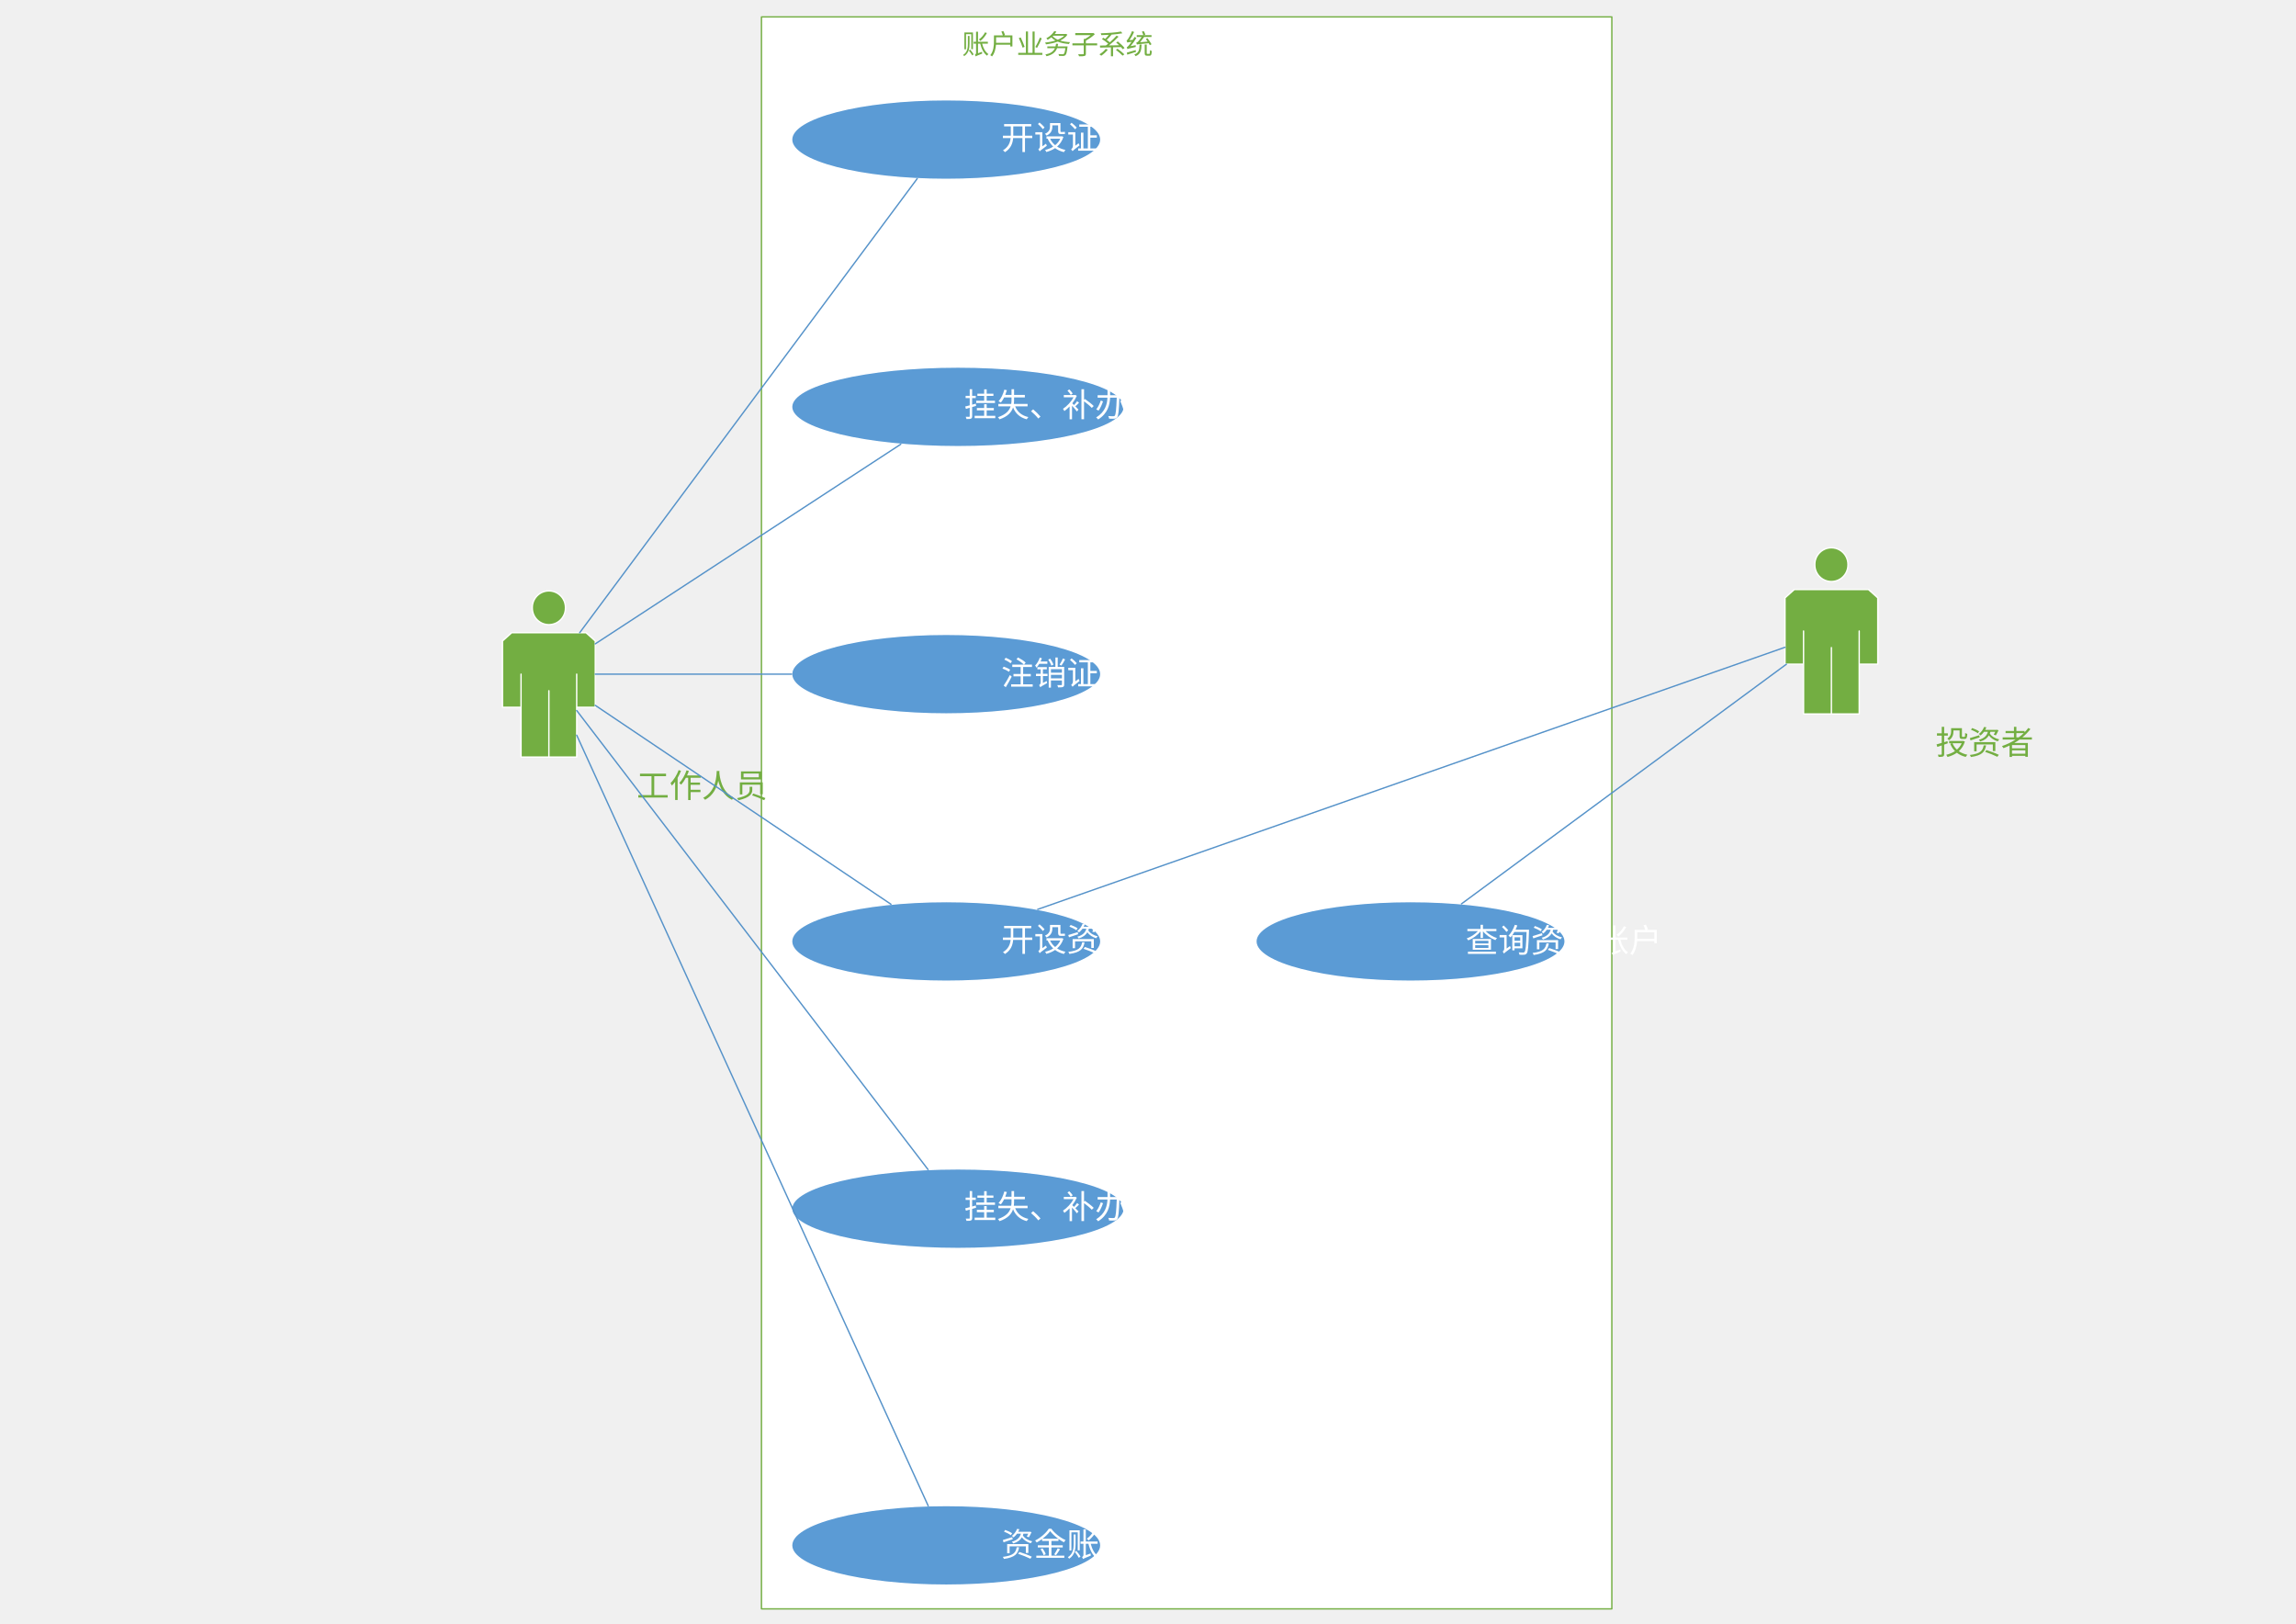
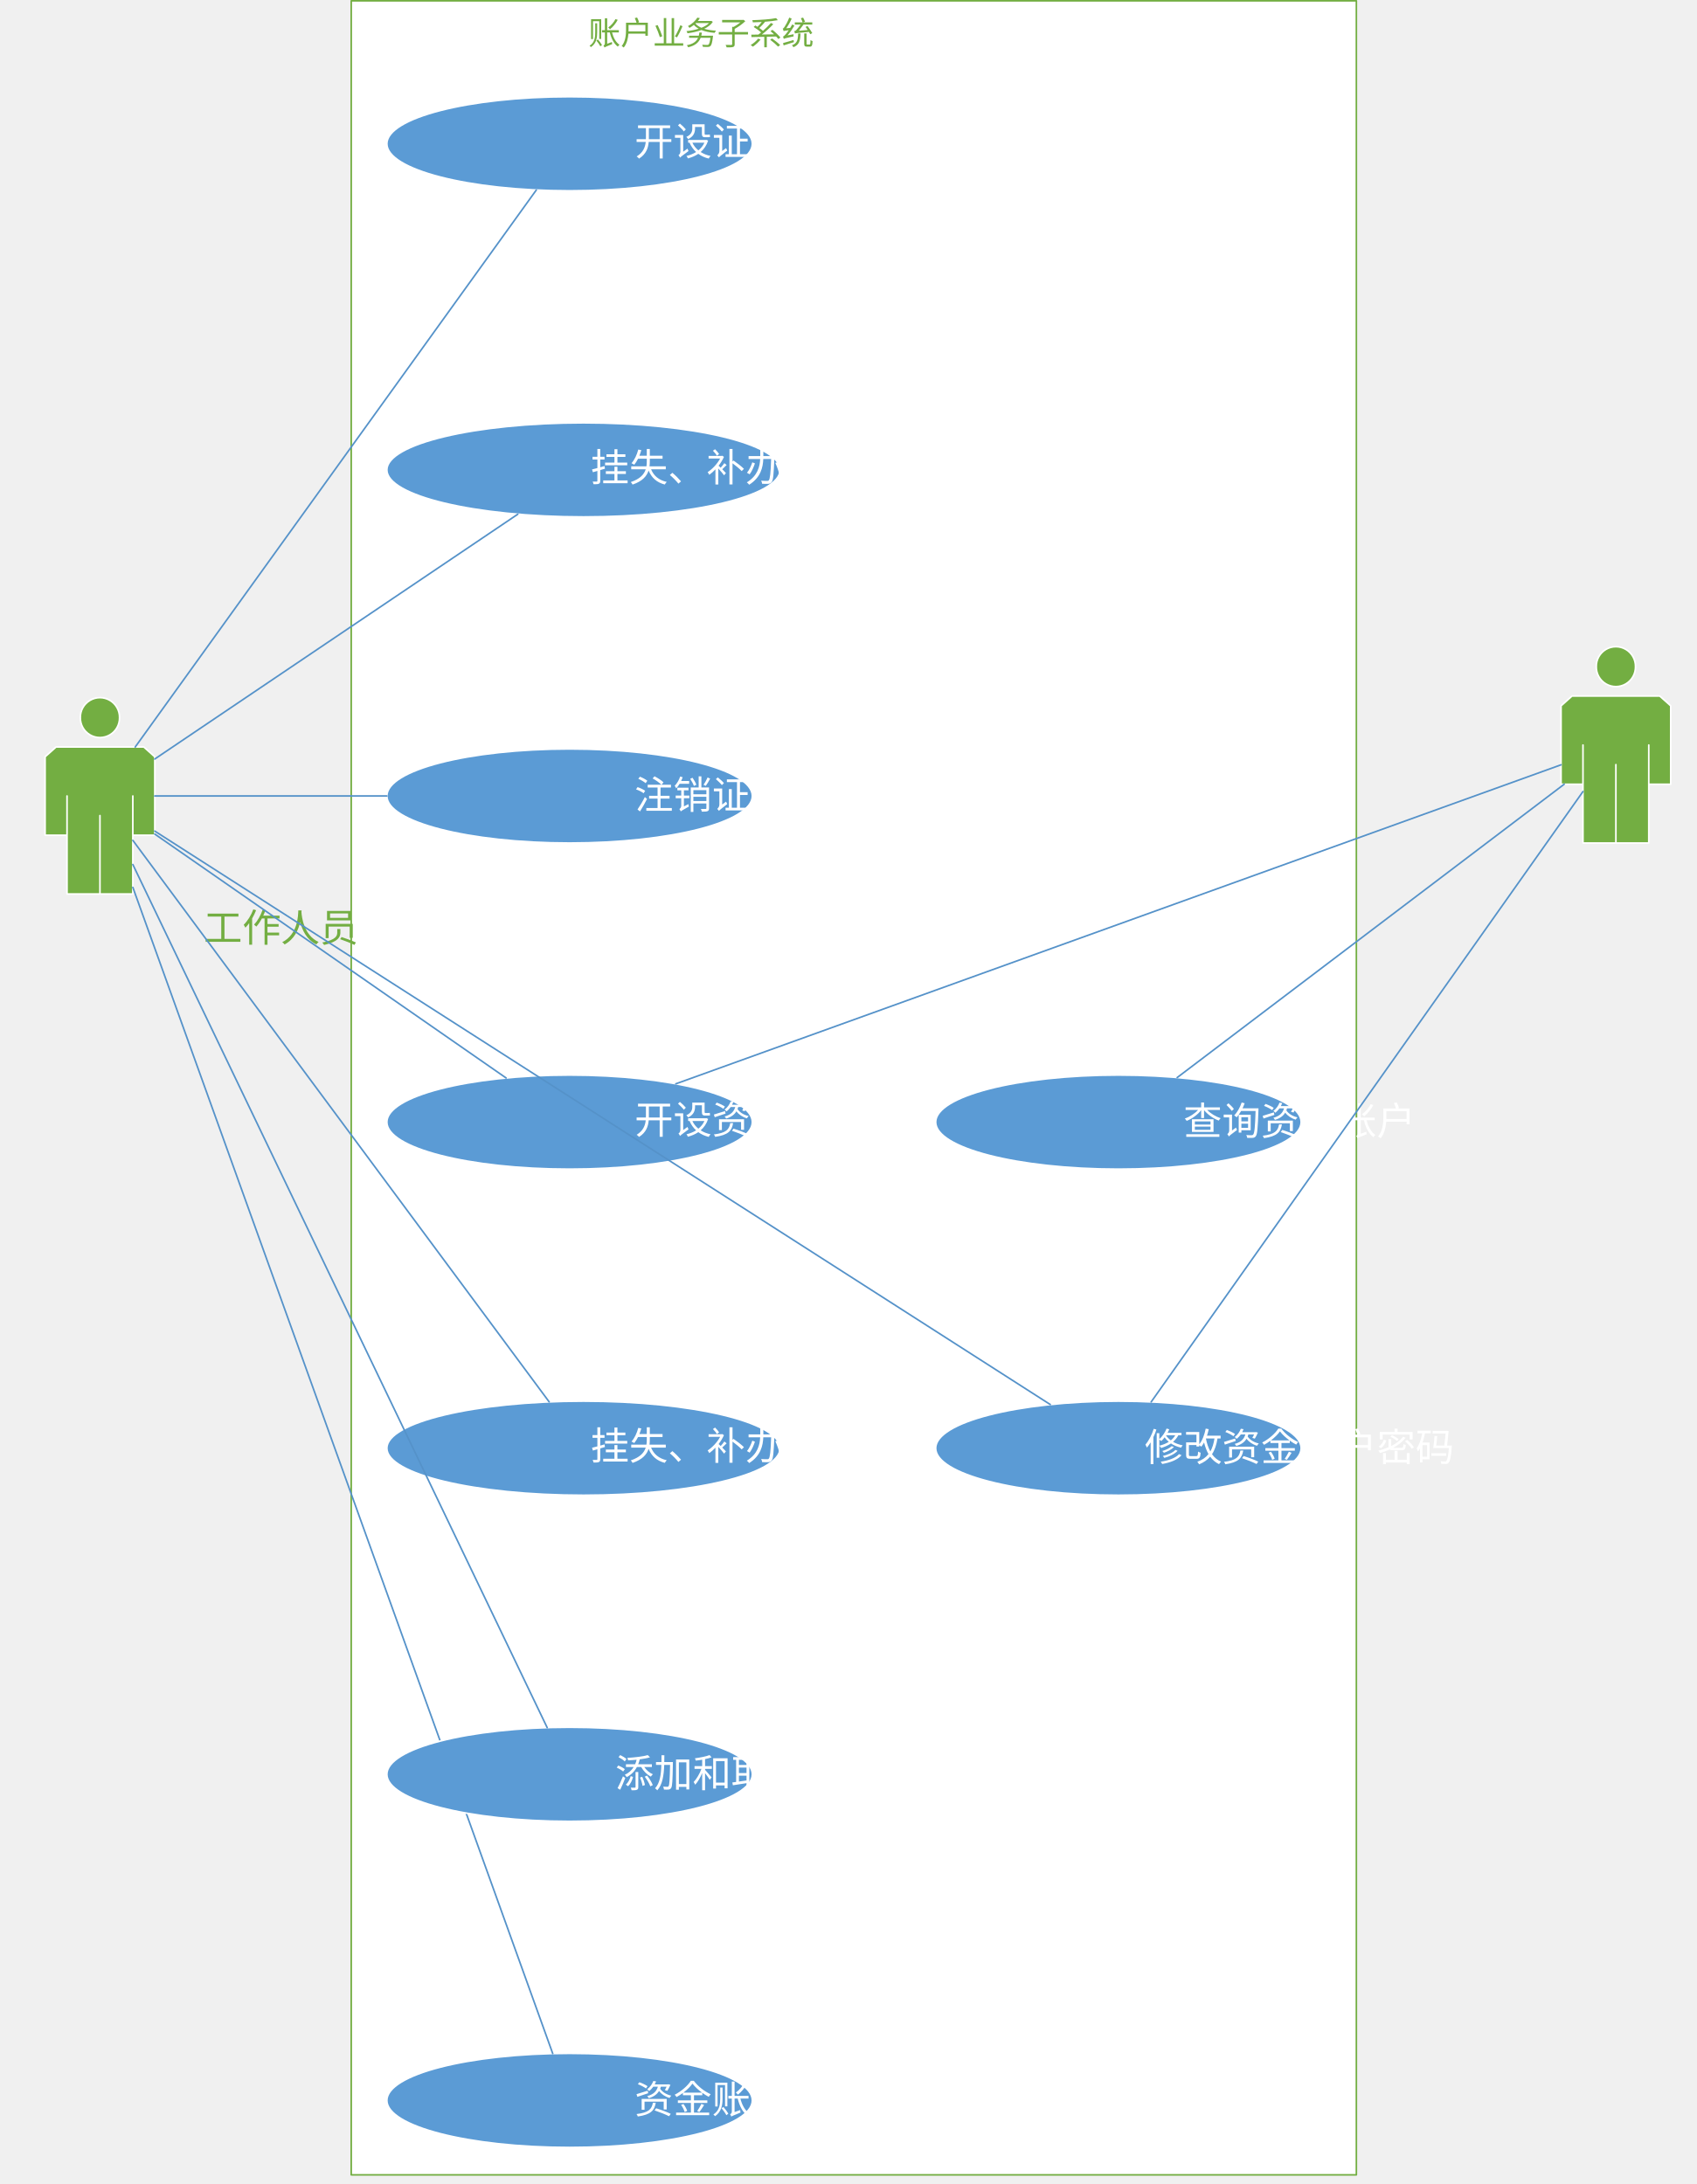
- <svg xmlns="http://www.w3.org/2000/svg" xmlns:ns1="http://schemas.microsoft.com/visio/2003/SVGExtensions/" width="11.693in" height="8.268in" viewBox="0 0 841.89 595.276" xml:space="preserve" color-interpolation-filters="sRGB" class="st8">
-   <ns1:documentProperties ns1:langID="2052" ns1:metric="true" ns1:viewMarkup="false">
-     <ns1:userDefs>
-       <ns1:ud ns1:nameU="msvNoAutoConnect" ns1:prompt="" ns1:val="VT0(0):26" />
-     </ns1:userDefs>
-   </ns1:documentProperties>
+ <svg xmlns="http://www.w3.org/2000/svg" xmlns:ns1="http://schemas.microsoft.com/visio/2003/SVGExtensions/" width="7.309in" height="9.412in" viewBox="0 0 526.272 677.69" xml:space="preserve" color-interpolation-filters="sRGB" class="st8">
+   <ns1:documentProperties ns1:langID="2052" ns1:metric="true" ns1:viewMarkup="false" />
  <style type="text/css">
	
		.st1 {fill:#ffffff;stroke:#73ae42;stroke-linecap:round;stroke-linejoin:round;stroke-width:0.5}
		.st2 {fill:#73ae42;font-family:宋体;font-size:0.833em;font-stretch:semi-expanded}
		.st3 {fill:#73ae42;stroke:#ffffff;stroke-linecap:round;stroke-linejoin:round;stroke-width:0.5}
		.st4 {fill:#73ae42;font-family:宋体;font-size:1em}
		.st5 {fill:#5b9bd5;stroke:#ffffff;stroke-linecap:round;stroke-linejoin:round;stroke-width:0.5}
		.st6 {fill:#ffffff;font-family:宋体;font-size:1em}
		.st7 {stroke:#5592c9;stroke-linecap:round;stroke-linejoin:round;stroke-width:0.5}
		.st8 {fill:none;fill-rule:evenodd;font-size:12px;overflow:visible;stroke-linecap:square;stroke-miterlimit:3}
	
	</style>
  <defs id="Patterns_And_Gradients">
    <linearGradient id="grad0-11" x1="0" y1="0" x2="1" y2="0" gradientTransform="rotate(90 0.5 0.5)">
      <stop offset="0.01" stop-color="#ffffff" stop-opacity="1" />
      <stop offset="0.5" stop-color="#fefefe" stop-opacity="1" />
      <stop offset="1" stop-color="#ffffff" stop-opacity="1" />
    </linearGradient>
    <linearGradient id="grad0-15" x1="0" y1="0" x2="1" y2="0" gradientTransform="rotate(270 0.5 0.5)">
      <stop offset="0" stop-color="#fefefe" stop-opacity="1" />
      <stop offset="1" stop-color="#ffffff" stop-opacity="1" />
    </linearGradient>
  </defs>
  <g ns1:mID="0" ns1:index="1" ns1:groupContext="foregroundPage">
-     <ns1:userDefs>
-       <ns1:ud ns1:nameU="msvThemeOrder" ns1:val="VT0(0):26" />
-     </ns1:userDefs>
    <ns1:pageProperties ns1:drawingScale="0.0393701" ns1:pageScale="0.0393701" ns1:drawingUnits="24" ns1:shadowOffsetX="8.50394" ns1:shadowOffsetY="-8.50394" />
    <ns1:layer ns1:name="容器" ns1:index="0" />
    <ns1:layer ns1:name="连接线" ns1:index="1" />
-     <g id="group2-1" transform="translate(279.213,-5.45399)" ns1:mID="2" ns1:groupContext="group" ns1:layerMember="0">
+     <g id="group2-1" transform="translate(108.955,-2.83465)" ns1:mID="2" ns1:groupContext="group" ns1:layerMember="0">
      <ns1:userDefs>
        <ns1:ud ns1:nameU="msvShapeCategories" ns1:prompt="" ns1:val="VT0(0):26" />
        <ns1:ud ns1:nameU="msvStructureType" ns1:prompt="" ns1:val="VT4(Container)" />
        <ns1:ud ns1:nameU="msvSDContainerMargin" ns1:prompt="" ns1:val="VT0(0.11811023622047):24" />
        <ns1:ud ns1:nameU="msvSDContainerResize" ns1:prompt="" ns1:val="VT0(1):26" />
        <ns1:ud ns1:nameU="msvSDContainerLocked" ns1:prompt="" ns1:val="VT0(0):5" />
        <ns1:ud ns1:nameU="msvSDContainerNoHighlight" ns1:prompt="" ns1:val="VT0(0):5" />
        <ns1:ud ns1:nameU="msvSDContainerNoRibbon" ns1:prompt="" ns1:val="VT0(0):5" />
        <ns1:ud ns1:nameU="msvSDContainerStyle" ns1:prompt="" ns1:val="VT0(1):26" />
        <ns1:ud ns1:nameU="msvSDContainerStyleCount" ns1:prompt="" ns1:val="VT0(1):26" />
        <ns1:ud ns1:nameU="msvSDContainerRequiredCategories" ns1:prompt="" ns1:val="VT0(0):26" />
        <ns1:ud ns1:nameU="msvSDContainerExcludedCategories" ns1:prompt="" ns1:val="VT4(DoNotContain)" />
        <ns1:ud ns1:nameU="msvSDHeadingStyle" ns1:prompt="" ns1:val="VT0(1):26" />
        <ns1:ud ns1:nameU="msvSDHeadingStyleCount" ns1:prompt="" ns1:val="VT0(4):26" />
        <ns1:ud ns1:nameU="HeadingSide" ns1:prompt="" ns1:val="VT0(0):26" />
        <ns1:ud ns1:nameU="HeadingSpan" ns1:prompt="" ns1:val="VT0(0):26" />
        <ns1:ud ns1:nameU="HeadingAlign" ns1:prompt="" ns1:val="VT0(0):26" />
        <ns1:ud ns1:nameU="RTL" ns1:prompt="" ns1:val="VT0(0):5" />
        <ns1:ud ns1:nameU="FnForceContrast" ns1:prompt="" ns1:val="VT5(#ffffff)" />
        <ns1:ud ns1:nameU="BaseColor" ns1:prompt="" ns1:val="VT0(1):26" />
        <ns1:ud ns1:nameU="HColor1" ns1:prompt="" ns1:val="VT5(#ffffff)" />
        <ns1:ud ns1:nameU="HColor2" ns1:prompt="" ns1:val="VT5(#fefefe)" />
        <ns1:ud ns1:nameU="HColor3" ns1:prompt="" ns1:val="VT5(#e9e9e9)" />
        <ns1:ud ns1:nameU="HColor4" ns1:prompt="" ns1:val="VT5(#efefef)" />
        <ns1:ud ns1:nameU="BColor1" ns1:prompt="" ns1:val="VT5(#ffffff)" />
        <ns1:ud ns1:nameU="BColor2" ns1:prompt="" ns1:val="VT5(#ffffff)" />
        <ns1:ud ns1:nameU="LineColor" ns1:prompt="" ns1:val="VT5(#d5d5d5)" />
        <ns1:ud ns1:nameU="visVersion" ns1:prompt="" ns1:val="VT0(15):26" />
        <ns1:ud ns1:nameU="BaseColor" ns1:prompt="" ns1:val="VT5(#ffffff)" />
-         <ns1:ud ns1:nameU="LineColor" ns1:prompt="" ns1:val="VT5(#d5d5d5)" />
      </ns1:userDefs>
      <g id="group3-2" ns1:mID="3" ns1:groupContext="group" ns1:layerMember="0">
        <ns1:userDefs>
          <ns1:ud ns1:nameU="msvStructureType" ns1:prompt="" ns1:val="VT0(0):26" />
          <ns1:ud ns1:nameU="CStyle" ns1:prompt="" ns1:val="VT0(1):26" />
          <ns1:ud ns1:nameU="HSide" ns1:prompt="" ns1:val="VT0(0):26" />
          <ns1:ud ns1:nameU="HSpan" ns1:prompt="" ns1:val="VT0(0):26" />
          <ns1:ud ns1:nameU="HAlign" ns1:prompt="" ns1:val="VT0(0):26" />
          <ns1:ud ns1:nameU="HorzAlign" ns1:prompt="" ns1:val="VT0(0):26" />
          <ns1:ud ns1:nameU="SquareCorners" ns1:prompt="" ns1:val="VT0(0):26" />
          <ns1:ud ns1:nameU="Corner6" ns1:prompt="" ns1:val="VT0(0.19685039370079):24" />
          <ns1:ud ns1:nameU="FillForegndIn" ns1:prompt="" ns1:val="VT0(1):26" />
          <ns1:ud ns1:nameU="FillBkgndIn" ns1:prompt="" ns1:val="VT0(0):26" />
          <ns1:ud ns1:nameU="FillPatternIn" ns1:prompt="" ns1:val="VT0(1):26" />
          <ns1:ud ns1:nameU="BaseColor" ns1:prompt="" ns1:val="VT0(1):26" />
          <ns1:ud ns1:nameU="FillForegndIn" ns1:prompt="" ns1:val="VT5(#ffffff)" />
          <ns1:ud ns1:nameU="FillBkgndIn" ns1:prompt="" ns1:val="VT5(#d3d3d3)" />
          <ns1:ud ns1:nameU="BaseColor" ns1:prompt="" ns1:val="VT5(#ffffff)" />
        </ns1:userDefs>
        <g id="shape4-3" ns1:mID="4" ns1:groupContext="shape" ns1:layerMember="0" transform="translate(2.83465,2.83465)">
          <ns1:userDefs>
            <ns1:ud ns1:nameU="msvStructureType" ns1:prompt="" ns1:val="VT0(0):26" />
            <ns1:ud ns1:nameU="msvThemeColors" ns1:prompt="" ns1:val="VT0(0):26" />
            <ns1:ud ns1:nameU="msvThemeEffects" ns1:prompt="" ns1:val="VT0(0):26" />
            <ns1:ud ns1:nameU="CStyle" ns1:prompt="" ns1:val="VT0(1):26" />
            <ns1:ud ns1:nameU="HSide" ns1:prompt="" ns1:val="VT0(0):26" />
            <ns1:ud ns1:nameU="HSpan" ns1:prompt="" ns1:val="VT0(0):26" />
            <ns1:ud ns1:nameU="HAlign" ns1:prompt="" ns1:val="VT0(0):26" />
            <ns1:ud ns1:nameU="HorzAlign" ns1:prompt="" ns1:val="VT0(0):26" />
            <ns1:ud ns1:nameU="SquareCorners" ns1:prompt="" ns1:val="VT0(0):26" />
            <ns1:ud ns1:nameU="OffsetX10" ns1:prompt="" ns1:val="VT0(0.039370078740157):24" />
            <ns1:ud ns1:nameU="OffsetY10" ns1:prompt="" ns1:val="VT0(-0.039370078740157):24" />
          </ns1:userDefs>
        </g>
        <g id="shape3-5" ns1:mID="3" ns1:groupContext="groupContent" ns1:layerMember="0">
-           <path d="M0 595.28 L155.91 595.28 L311.81 595.28 L311.81 11.64 L155.91 11.64 L0 11.64 L0 595.28 Z" class="st1" />
+           <path d="M0 677.69 L155.91 677.69 L311.81 677.69 L311.81 3.08 L155.91 3.08 L0 3.08 L0 677.69 Z" class="st1" />
        </g>
      </g>
-       <g id="group5-7" transform="translate(0,-562.373)" ns1:mID="5" ns1:groupContext="group" ns1:layerMember="0">
+       <g id="group5-7" transform="translate(0,-653.345)" ns1:mID="5" ns1:groupContext="group" ns1:layerMember="0">
        <ns1:userDefs>
          <ns1:ud ns1:nameU="msvStructureType" ns1:prompt="" ns1:val="VT4(Heading)" />
          <ns1:ud ns1:nameU="CStyle" ns1:prompt="" ns1:val="VT0(1):26" />
          <ns1:ud ns1:nameU="HSide" ns1:prompt="" ns1:val="VT0(0):26" />
          <ns1:ud ns1:nameU="HSpan" ns1:prompt="" ns1:val="VT0(0):26" />
          <ns1:ud ns1:nameU="HAlign" ns1:prompt="" ns1:val="VT0(0):26" />
          <ns1:ud ns1:nameU="Hidden" ns1:prompt="" ns1:val="VT0(0):5" />
          <ns1:ud ns1:nameU="HorzAlign" ns1:prompt="" ns1:val="VT0(0):26" />
          <ns1:ud ns1:nameU="Rounding" ns1:prompt="" ns1:val="VT0(0):1" />
          <ns1:ud ns1:nameU="SquareCorners" ns1:prompt="" ns1:val="VT0(3):26" />
          <ns1:ud ns1:nameU="Inset" ns1:prompt="" ns1:val="VT0(0):24" />
          <ns1:ud ns1:nameU="InsideRadius" ns1:prompt="" ns1:val="VT0(0):24" />
          <ns1:ud ns1:nameU="InsetXInt" ns1:prompt="" ns1:val="VT0(0):24" />
          <ns1:ud ns1:nameU="HTxtMargin" ns1:prompt="" ns1:val="VT0(0.059055118110236):24" />
          <ns1:ud ns1:nameU="HTxtWidth" ns1:prompt="" ns1:val="VT0(1.9685039370079):24" />
          <ns1:ud ns1:nameU="HLeft" ns1:prompt="" ns1:val="VT0(0):26" />
          <ns1:ud ns1:nameU="HRight" ns1:prompt="" ns1:val="VT0(1.9685039370079):24" />
          <ns1:ud ns1:nameU="SquareCorners7" ns1:prompt="" ns1:val="VT0(3):26" />
          <ns1:ud ns1:nameU="Offset" ns1:prompt="" ns1:val="VT0(0):26" />
          <ns1:ud ns1:nameU="Rounding8" ns1:prompt="" ns1:val="VT0(0.11811023622047):24" />
          <ns1:ud ns1:nameU="InsetX9" ns1:prompt="" ns1:val="VT0(0):26" />
          <ns1:ud ns1:nameU="InsetY9" ns1:prompt="" ns1:val="VT0(0):26" />
          <ns1:ud ns1:nameU="OffsetY11" ns1:prompt="" ns1:val="VT0(0):26" />
          <ns1:ud ns1:nameU="OffsetY12" ns1:prompt="" ns1:val="VT0(0):26" />
          <ns1:ud ns1:nameU="Width12" ns1:prompt="" ns1:val="VT0(0):26" />
          <ns1:ud ns1:nameU="msvSDContainerHeadingEdge" ns1:prompt="" ns1:val="VT4(Bottom)" />
          <ns1:ud ns1:nameU="HLineVisible" ns1:prompt="" ns1:val="VT0(0):5" />
          <ns1:ud ns1:nameU="HFillVisible" ns1:prompt="" ns1:val="VT0(0):5" />
          <ns1:ud ns1:nameU="FillForegndIn" ns1:prompt="" ns1:val="VT5(#ffffff)" />
          <ns1:ud ns1:nameU="FillBkgndIn" ns1:prompt="" ns1:val="VT0(1):26" />
          <ns1:ud ns1:nameU="BaseColor" ns1:prompt="" ns1:val="VT0(1):26" />
          <ns1:ud ns1:nameU="FillPatternIn" ns1:prompt="" ns1:val="VT0(30):26" />
          <ns1:ud ns1:nameU="BackFillColor" ns1:prompt="" ns1:val="VT5(#96afcf)" />
          <ns1:ud ns1:nameU="BackLineColor" ns1:prompt="" ns1:val="VT5(#1f477d)" />
          <ns1:ud ns1:nameU="BackCharColor" ns1:prompt="" ns1:val="VT5(#000000)" />
          <ns1:ud ns1:nameU="DarkerColor" ns1:prompt="" ns1:val="VT5(#000000)" />
          <ns1:ud ns1:nameU="HTxtWidth" ns1:prompt="" ns1:val="VT0(4.3307086614173):1" />
          <ns1:ud ns1:nameU="HRight" ns1:prompt="" ns1:val="VT0(4.3307086614173):1" />
          <ns1:ud ns1:nameU="FillForegndIn" ns1:prompt="" ns1:val="VT5(#d3d3d3)" />
          <ns1:ud ns1:nameU="FillBkgndIn" ns1:prompt="" ns1:val="VT5(#ffffff)" />
          <ns1:ud ns1:nameU="BaseColor" ns1:prompt="" ns1:val="VT5(#ffffff)" />
          <ns1:ud ns1:nameU="BackFillColor" ns1:prompt="" ns1:val="VT5(#73ae42)" />
          <ns1:ud ns1:nameU="BackLineColor" ns1:prompt="" ns1:val="VT5(#ffffff)" />
          <ns1:ud ns1:nameU="BackCharColor" ns1:prompt="" ns1:val="VT5(#73ae42)" />
          <ns1:ud ns1:nameU="DarkerColor" ns1:prompt="" ns1:val="VT5(#73ae42)" />
        </ns1:userDefs>
        <g id="shape6-8" ns1:mID="6" ns1:groupContext="shape" ns1:layerMember="0">
          <ns1:userDefs>
            <ns1:ud ns1:nameU="msvStructureType" ns1:prompt="" ns1:val="VT0(0):26" />
            <ns1:ud ns1:nameU="msvThemeColors" ns1:prompt="" ns1:val="VT0(0):26" />
            <ns1:ud ns1:nameU="msvThemeEffects" ns1:prompt="" ns1:val="VT0(0):26" />
            <ns1:ud ns1:nameU="CStyle" ns1:prompt="" ns1:val="VT0(1):26" />
            <ns1:ud ns1:nameU="Rounding" ns1:prompt="" ns1:val="VT0(0):1" />
            <ns1:ud ns1:nameU="SquareCorners" ns1:prompt="" ns1:val="VT0(3):26" />
            <ns1:ud ns1:nameU="HLeft" ns1:prompt="" ns1:val="VT0(0):26" />
            <ns1:ud ns1:nameU="HRight" ns1:prompt="" ns1:val="VT0(1.9685039370079):24" />
            <ns1:ud ns1:nameU="Hidden" ns1:prompt="" ns1:val="VT0(0):5" />
            <ns1:ud ns1:nameU="BowHeight7" ns1:prompt="" ns1:val="VT0(0.11811023622047):24" />
            <ns1:ud ns1:nameU="Offset7" ns1:prompt="" ns1:val="VT0(0.0052083333333333):3" />
            <ns1:ud ns1:nameU="AnchorPt7" ns1:prompt="" ns1:val="VT0(0.55581528871391):24" />
            <ns1:ud ns1:nameU="HSide" ns1:prompt="" ns1:val="VT0(0):26" />
            <ns1:ud ns1:nameU="HAlign" ns1:prompt="" ns1:val="VT0(0):26" />
            <ns1:ud ns1:nameU="HRight" ns1:prompt="" ns1:val="VT0(4.3307086614173):1" />
            <ns1:ud ns1:nameU="Offset7" ns1:prompt="" ns1:val="VT0(0.0034722222222222):29" />
            <ns1:ud ns1:nameU="AnchorPt7" ns1:prompt="" ns1:val="VT0(0.55755139982502):24" />
          </ns1:userDefs>
        </g>
        <g id="shape5-12" ns1:mID="5" ns1:groupContext="groupContent" ns1:layerMember="0">
          <ns1:textBlock ns1:margins="rect(4,6,4,6)" ns1:tabSpace="42.5197" />
-           <ns1:textRect cx="155.906" cy="584.646" width="311.82" height="21.26" />
-           <text x="6" y="587.65" class="st2" ns1:langID="2052">
+           <ns1:textRect cx="155.906" cy="667.06" width="311.82" height="21.26" />
+           <text x="6" y="670.06" class="st2" ns1:langID="2052">
            <ns1:paragraph />
            <ns1:tabList />账户业务子系统</text>
        </g>
      </g>
    </g>
-     <g id="shape7-17" ns1:mID="7" ns1:groupContext="shape" transform="translate(654.52,-333.536)">
-       <ns1:userDefs>
-         <ns1:ud ns1:nameU="visVersion" ns1:prompt="" ns1:val="VT0(15):26" />
-       </ns1:userDefs>
-       <ns1:textBlock ns1:margins="rect(4,4,4,4)" ns1:tabSpace="42.5197" />
-       <ns1:textRect cx="17.008" cy="606.477" width="50.01" height="22.404" />
-       <path d="M6.8 595.28 L6.8 564.87 L6.8 577.03 L0 577.03 L0 552.71 L3.4 549.66 L30.61 549.66 L34.02 552.71 L34.02 577.03        L27.21 577.03 L27.21 564.87 L27.21 595.28 L17.01 595.28 L17.01 570.95 L17.01 595.28 L6.8 595.28 ZM23.09        540.54 A6.081 6.081 -180 1 0 10.93 540.54 A6.081 6.081 -180 1 0 23.09 540.54 Z" class="st3" />
-       <text x="-0.99" y="610.08" class="st4" ns1:langID="2052">
+     <g id="shape7-17" ns1:mID="7" ns1:groupContext="shape" transform="translate(484.262,-416.103)">
+       <ns1:userDefs>
+         <ns1:ud ns1:nameU="visVersion" ns1:prompt="" ns1:val="VT0(15):26" />
+       </ns1:userDefs>
+       <ns1:textBlock ns1:margins="rect(4,4,4,4)" ns1:tabSpace="42.5197" />
+       <ns1:textRect cx="17.008" cy="688.891" width="50.01" height="22.404" />
+       <path d="M6.8 677.69 L6.8 647.28 L6.8 659.45 L0 659.45 L0 635.12 L3.4 632.08 L30.61 632.08 L34.02 635.12 L34.02 659.45        L27.21 659.45 L27.21 647.28 L27.21 677.69 L17.01 677.69 L17.01 653.36 L17.01 677.69 L6.8 677.69 ZM23.09        622.96 A6.081 6.081 -180 1 0 10.93 622.96 A6.081 6.081 -180 1 0 23.09 622.96 Z" class="st3" />
+       <text x="-0.99" y="692.49" class="st4" ns1:langID="2052">
        <ns1:paragraph ns1:horizAlign="1" />
        <ns1:tabList />投资者</text>
    </g>
-     <g id="shape8-20" ns1:mID="8" ns1:groupContext="shape" transform="translate(290.268,-529.512)">
-       <ns1:userDefs>
-         <ns1:ud ns1:nameU="visVersion" ns1:prompt="" ns1:val="VT0(15):26" />
-       </ns1:userDefs>
-       <ns1:textBlock ns1:margins="rect(4,4,4,4)" ns1:tabSpace="42.5197" />
-       <ns1:textRect cx="56.693" cy="580.68" width="113.39" height="29.191" />
-       <ellipse cx="56.693" cy="580.68" rx="56.693" ry="14.595" class="st5" />
-       <text x="20.69" y="584.28" class="st6" ns1:langID="2052">
+     <g id="shape8-20" ns1:mID="8" ns1:groupContext="shape" transform="translate(120.01,-618.485)">
+       <ns1:userDefs>
+         <ns1:ud ns1:nameU="visVersion" ns1:prompt="" ns1:val="VT0(15):26" />
+       </ns1:userDefs>
+       <ns1:textBlock ns1:margins="rect(4,4,4,4)" ns1:tabSpace="42.5197" />
+       <ns1:textRect cx="56.693" cy="663.094" width="113.39" height="29.191" />
+       <ellipse cx="56.693" cy="663.094" rx="56.693" ry="14.595" class="st5" />
+       <text x="20.69" y="666.69" class="st6" ns1:langID="2052">
        <ns1:paragraph ns1:horizAlign="1" />
        <ns1:tabList />开设证券账户</text>
    </g>
-     <g id="shape9-23" ns1:mID="9" ns1:groupContext="shape" transform="translate(290.268,-431.524)">
-       <ns1:userDefs>
-         <ns1:ud ns1:nameU="visVersion" ns1:prompt="" ns1:val="VT0(15):26" />
-       </ns1:userDefs>
-       <ns1:textBlock ns1:margins="rect(4,4,4,4)" ns1:tabSpace="42.5197" />
-       <ns1:textRect cx="61.002" cy="580.68" width="122.01" height="29.191" />
-       <ellipse cx="61.002" cy="580.68" rx="61.002" ry="14.595" class="st5" />
-       <text x="7" y="584.28" class="st6" ns1:langID="2052">
+     <g id="shape9-23" ns1:mID="9" ns1:groupContext="shape" transform="translate(120.01,-517.294)">
+       <ns1:userDefs>
+         <ns1:ud ns1:nameU="visVersion" ns1:prompt="" ns1:val="VT0(15):26" />
+       </ns1:userDefs>
+       <ns1:textBlock ns1:margins="rect(4,4,4,4)" ns1:tabSpace="42.5197" />
+       <ns1:textRect cx="61.002" cy="663.094" width="122.01" height="29.191" />
+       <ellipse cx="61.002" cy="663.094" rx="61.002" ry="14.595" class="st5" />
+       <text x="7" y="666.69" class="st6" ns1:langID="2052">
        <ns1:paragraph ns1:horizAlign="1" />
        <ns1:tabList />挂失、补办证券账户</text>
    </g>
-     <g id="shape10-26" ns1:mID="10" ns1:groupContext="shape" transform="translate(290.268,-333.536)">
-       <ns1:userDefs>
-         <ns1:ud ns1:nameU="visVersion" ns1:prompt="" ns1:val="VT0(15):26" />
-       </ns1:userDefs>
-       <ns1:textBlock ns1:margins="rect(4,4,4,4)" ns1:tabSpace="42.5197" />
-       <ns1:textRect cx="56.693" cy="580.68" width="113.39" height="29.191" />
-       <ellipse cx="56.693" cy="580.68" rx="56.693" ry="14.595" class="st5" />
-       <text x="20.69" y="584.67" class="st6" ns1:langID="2052">
+     <g id="shape10-26" ns1:mID="10" ns1:groupContext="shape" transform="translate(120.01,-416.103)">
+       <ns1:userDefs>
+         <ns1:ud ns1:nameU="visVersion" ns1:prompt="" ns1:val="VT0(15):26" />
+       </ns1:userDefs>
+       <ns1:textBlock ns1:margins="rect(4,4,4,4)" ns1:tabSpace="42.5197" />
+       <ns1:textRect cx="56.693" cy="663.094" width="113.39" height="29.191" />
+       <ellipse cx="56.693" cy="663.094" rx="56.693" ry="14.595" class="st5" />
+       <text x="20.69" y="667.09" class="st6" ns1:langID="2052">
        <ns1:paragraph ns1:horizAlign="1" />
        <ns1:tabList />注销证券账户</text>
    </g>
-     <g id="shape11-29" ns1:mID="11" ns1:groupContext="shape" transform="translate(290.268,-235.548)">
-       <ns1:userDefs>
-         <ns1:ud ns1:nameU="visVersion" ns1:prompt="" ns1:val="VT0(15):26" />
-       </ns1:userDefs>
-       <ns1:textBlock ns1:margins="rect(4,4,4,4)" ns1:tabSpace="42.5197" />
-       <ns1:textRect cx="56.693" cy="580.68" width="113.39" height="29.191" />
-       <ellipse cx="56.693" cy="580.68" rx="56.693" ry="14.595" class="st5" />
-       <text x="20.69" y="584.28" class="st6" ns1:langID="2052">
+     <g id="shape11-29" ns1:mID="11" ns1:groupContext="shape" transform="translate(120.01,-314.912)">
+       <ns1:userDefs>
+         <ns1:ud ns1:nameU="visVersion" ns1:prompt="" ns1:val="VT0(15):26" />
+       </ns1:userDefs>
+       <ns1:textBlock ns1:margins="rect(4,4,4,4)" ns1:tabSpace="42.5197" />
+       <ns1:textRect cx="56.693" cy="663.094" width="113.39" height="29.191" />
+       <ellipse cx="56.693" cy="663.094" rx="56.693" ry="14.595" class="st5" />
+       <text x="20.69" y="666.69" class="st6" ns1:langID="2052">
        <ns1:paragraph ns1:horizAlign="1" />
        <ns1:tabList />开设资金账户</text>
    </g>
-     <g id="shape12-32" ns1:mID="12" ns1:groupContext="shape" transform="translate(290.268,-137.561)">
-       <ns1:userDefs>
-         <ns1:ud ns1:nameU="visVersion" ns1:prompt="" ns1:val="VT0(15):26" />
-       </ns1:userDefs>
-       <ns1:textBlock ns1:margins="rect(4,4,4,4)" ns1:tabSpace="42.5197" />
-       <ns1:textRect cx="61.002" cy="580.68" width="122.01" height="29.191" />
-       <ellipse cx="61.002" cy="580.68" rx="61.002" ry="14.595" class="st5" />
-       <text x="7" y="584.28" class="st6" ns1:langID="2052">
+     <g id="shape12-32" ns1:mID="12" ns1:groupContext="shape" transform="translate(120.01,-213.721)">
+       <ns1:userDefs>
+         <ns1:ud ns1:nameU="visVersion" ns1:prompt="" ns1:val="VT0(15):26" />
+       </ns1:userDefs>
+       <ns1:textBlock ns1:margins="rect(4,4,4,4)" ns1:tabSpace="42.5197" />
+       <ns1:textRect cx="61.002" cy="663.094" width="122.01" height="29.191" />
+       <ellipse cx="61.002" cy="663.094" rx="61.002" ry="14.595" class="st5" />
+       <text x="7" y="666.69" class="st6" ns1:langID="2052">
        <ns1:paragraph ns1:horizAlign="1" />
        <ns1:tabList />挂失、补办资金账户</text>
    </g>
-     <g id="shape13-35" ns1:mID="13" ns1:groupContext="shape" transform="translate(290.268,-14.1353)">
-       <ns1:userDefs>
-         <ns1:ud ns1:nameU="visVersion" ns1:prompt="" ns1:val="VT0(15):26" />
-       </ns1:userDefs>
-       <ns1:textBlock ns1:margins="rect(4,4,4,4)" ns1:tabSpace="42.5197" />
-       <ns1:textRect cx="56.693" cy="580.68" width="113.39" height="29.191" />
-       <ellipse cx="56.693" cy="580.68" rx="56.693" ry="14.595" class="st5" />
-       <text x="20.69" y="584.67" class="st6" ns1:langID="2052">
+     <g id="shape13-35" ns1:mID="13" ns1:groupContext="shape" transform="translate(120.01,-11.3386)">
+       <ns1:userDefs>
+         <ns1:ud ns1:nameU="visVersion" ns1:prompt="" ns1:val="VT0(15):26" />
+       </ns1:userDefs>
+       <ns1:textBlock ns1:margins="rect(4,4,4,4)" ns1:tabSpace="42.5197" />
+       <ns1:textRect cx="56.693" cy="663.094" width="113.39" height="29.191" />
+       <ellipse cx="56.693" cy="663.094" rx="56.693" ry="14.595" class="st5" />
+       <text x="20.69" y="667.09" class="st6" ns1:langID="2052">
        <ns1:paragraph ns1:horizAlign="1" />
        <ns1:tabList />资金账户销户</text>
    </g>
-     <g id="shape14-38" ns1:mID="14" ns1:groupContext="shape" transform="translate(460.515,-235.548)">
-       <ns1:userDefs>
-         <ns1:ud ns1:nameU="visVersion" ns1:prompt="" ns1:val="VT0(15):26" />
-       </ns1:userDefs>
-       <ns1:textBlock ns1:margins="rect(4,4,4,4)" ns1:tabSpace="42.5197" />
-       <ns1:textRect cx="56.693" cy="580.68" width="113.39" height="29.191" />
-       <ellipse cx="56.693" cy="580.68" rx="56.693" ry="14.595" class="st5" />
-       <text x="20.69" y="584.67" class="st6" ns1:langID="2052">
+     <g id="shape14-38" ns1:mID="14" ns1:groupContext="shape" transform="translate(290.257,-314.912)">
+       <ns1:userDefs>
+         <ns1:ud ns1:nameU="visVersion" ns1:prompt="" ns1:val="VT0(15):26" />
+       </ns1:userDefs>
+       <ns1:textBlock ns1:margins="rect(4,4,4,4)" ns1:tabSpace="42.5197" />
+       <ns1:textRect cx="56.693" cy="663.094" width="113.39" height="29.191" />
+       <ellipse cx="56.693" cy="663.094" rx="56.693" ry="14.595" class="st5" />
+       <text x="20.69" y="667.09" class="st6" ns1:langID="2052">
        <ns1:paragraph ns1:horizAlign="1" />
        <ns1:tabList />查询资金账户</text>
    </g>
-     <g id="shape15-41" ns1:mID="15" ns1:groupContext="shape" transform="translate(184.252,-317.724)">
-       <ns1:userDefs>
-         <ns1:ud ns1:nameU="visVersion" ns1:prompt="" ns1:val="VT0(15):26" />
-       </ns1:userDefs>
-       <ns1:textBlock ns1:margins="rect(4,4,4,4)" ns1:tabSpace="42.5197" />
-       <ns1:textRect cx="17.008" cy="606.477" width="62.01" height="22.404" />
-       <path d="M6.8 595.28 L6.8 564.87 L6.8 577.03 L0 577.03 L0 552.71 L3.4 549.66 L30.61 549.66 L34.02 552.71 L34.02 577.03        L27.21 577.03 L27.21 564.87 L27.21 595.28 L17.01 595.28 L17.01 570.95 L17.01 595.28 L6.8 595.28 ZM23.09        540.54 A6.081 6.081 -180 1 0 10.93 540.54 A6.081 6.081 -180 1 0 23.09 540.54 Z" class="st3" />
-       <text x="-6.99" y="610.08" class="st4" ns1:langID="2052">
+     <g id="shape15-41" ns1:mID="15" ns1:groupContext="shape" transform="translate(13.9942,-400.291)">
+       <ns1:userDefs>
+         <ns1:ud ns1:nameU="visVersion" ns1:prompt="" ns1:val="VT0(15):26" />
+       </ns1:userDefs>
+       <ns1:textBlock ns1:margins="rect(4,4,4,4)" ns1:tabSpace="42.5197" />
+       <ns1:textRect cx="17.008" cy="688.891" width="62.01" height="22.404" />
+       <path d="M6.8 677.69 L6.8 647.28 L6.8 659.45 L0 659.45 L0 635.12 L3.4 632.08 L30.61 632.08 L34.02 635.12 L34.02 659.45        L27.21 659.45 L27.21 647.28 L27.21 677.69 L17.01 677.69 L17.01 653.36 L17.01 677.69 L6.8 677.69 ZM23.09        622.96 A6.081 6.081 -180 1 0 10.93 622.96 A6.081 6.081 -180 1 0 23.09 622.96 Z" class="st3" />
+       <text x="-6.99" y="692.49" class="st4" ns1:langID="2052">
        <ns1:paragraph ns1:horizAlign="1" />
        <ns1:tabList />工作人员</text>
    </g>
-     <g id="shape16-44" ns1:mID="16" ns1:groupContext="shape" ns1:layerMember="1" transform="translate(212.563,-363.335)">
-       <ns1:userDefs>
-         <ns1:ud ns1:nameU="visVersion" ns1:prompt="" ns1:val="VT0(15):26" />
-       </ns1:userDefs>
-       <path d="M0 595.28 L123.74 428.84" class="st7" />
-     </g>
-     <g id="shape17-47" ns1:mID="17" ns1:groupContext="shape" ns1:layerMember="1" transform="translate(218.268,-355.218)">
-       <ns1:userDefs>
-         <ns1:ud ns1:nameU="visVersion" ns1:prompt="" ns1:val="VT0(15):26" />
-       </ns1:userDefs>
-       <path d="M0 602.36 L72 602.36" class="st7" />
-     </g>
-     <g id="shape18-50" ns1:mID="18" ns1:groupContext="shape" ns1:layerMember="1" transform="translate(218.268,-336.693)">
-       <ns1:userDefs>
-         <ns1:ud ns1:nameU="visVersion" ns1:prompt="" ns1:val="VT0(15):26" />
-       </ns1:userDefs>
-       <path d="M0 595.28 L108.42 668.19" class="st7" />
-     </g>
-     <g id="shape19-53" ns1:mID="19" ns1:groupContext="shape" ns1:layerMember="1" transform="translate(211.465,-334.8)">
-       <ns1:userDefs>
-         <ns1:ud ns1:nameU="visVersion" ns1:prompt="" ns1:val="VT0(15):26" />
-       </ns1:userDefs>
-       <path d="M0 595.28 L128.82 763.56" class="st7" />
-     </g>
-     <g id="shape20-56" ns1:mID="20" ns1:groupContext="shape" ns1:layerMember="1" transform="translate(211.465,-325.761)">
-       <ns1:userDefs>
-         <ns1:ud ns1:nameU="visVersion" ns1:prompt="" ns1:val="VT0(15):26" />
-       </ns1:userDefs>
-       <path d="M0 595.28 L128.88 877.81" class="st7" />
-     </g>
-     <g id="shape22-59" ns1:mID="22" ns1:groupContext="shape" ns1:layerMember="1" transform="translate(218.268,-359.241)">
-       <ns1:userDefs>
-         <ns1:ud ns1:nameU="visVersion" ns1:prompt="" ns1:val="VT0(15):26" />
-       </ns1:userDefs>
-       <path d="M0 595.28 L112.02 522.1" class="st7" />
-     </g>
-     <g id="shape23-62" ns1:mID="23" ns1:groupContext="shape" ns1:layerMember="1" transform="translate(380.515,-261.908)">
-       <ns1:userDefs>
-         <ns1:ud ns1:nameU="visVersion" ns1:prompt="" ns1:val="VT0(15):26" />
-       </ns1:userDefs>
-       <path d="M0 595.28 L274.01 499.2" class="st7" />
-     </g>
-     <g id="shape24-65" ns1:mID="24" ns1:groupContext="shape" ns1:layerMember="1" transform="translate(535.894,-263.924)">
-       <ns1:userDefs>
-         <ns1:ud ns1:nameU="visVersion" ns1:prompt="" ns1:val="VT0(15):26" />
-       </ns1:userDefs>
-       <path d="M0 595.28 L119.14 507.42" class="st7" />
+     <g id="shape16-44" ns1:mID="16" ns1:groupContext="shape" ns1:layerMember="1" transform="translate(41.9476,-445.902)">
+       <ns1:userDefs>
+         <ns1:ud ns1:nameU="visVersion" ns1:prompt="" ns1:val="VT0(15):26" />
+       </ns1:userDefs>
+       <path d="M0 677.69 L124.42 504.86" class="st7" />
+     </g>
+     <g id="shape17-47" ns1:mID="17" ns1:groupContext="shape" ns1:layerMember="1" transform="translate(48.0099,-423.612)">
+       <ns1:userDefs>
+         <ns1:ud ns1:nameU="visVersion" ns1:prompt="" ns1:val="VT0(15):26" />
+       </ns1:userDefs>
+       <path d="M0 670.6 L72 670.6" class="st7" />
+     </g>
+     <g id="shape18-50" ns1:mID="18" ns1:groupContext="shape" ns1:layerMember="1" transform="translate(48.0099,-418.886)">
+       <ns1:userDefs>
+         <ns1:ud ns1:nameU="visVersion" ns1:prompt="" ns1:val="VT0(15):26" />
+       </ns1:userDefs>
+       <path d="M0 677.69 L108.99 753.38" class="st7" />
+     </g>
+     <g id="shape19-53" ns1:mID="19" ns1:groupContext="shape" ns1:layerMember="1" transform="translate(41.2068,-416.931)">
+       <ns1:userDefs>
+         <ns1:ud ns1:nameU="visVersion" ns1:prompt="" ns1:val="VT0(15):26" />
+       </ns1:userDefs>
+       <path d="M0 677.69 L129.15 851.93" class="st7" />
+     </g>
+     <g id="shape20-56" ns1:mID="20" ns1:groupContext="shape" ns1:layerMember="1" transform="translate(41.2068,-402.349)">
+       <ns1:userDefs>
+         <ns1:ud ns1:nameU="visVersion" ns1:prompt="" ns1:val="VT0(15):26" />
+       </ns1:userDefs>
+       <path d="M0 677.69 L130.26 1039.57" class="st7" />
+     </g>
+     <g id="shape22-59" ns1:mID="22" ns1:groupContext="shape" ns1:layerMember="1" transform="translate(48.0099,-442.171)">
+       <ns1:userDefs>
+         <ns1:ud ns1:nameU="visVersion" ns1:prompt="" ns1:val="VT0(15):26" />
+       </ns1:userDefs>
+       <path d="M0 677.69 L112.61 601.73" class="st7" />
+     </g>
+     <g id="shape23-62" ns1:mID="23" ns1:groupContext="shape" ns1:layerMember="1" transform="translate(209.651,-341.385)">
+       <ns1:userDefs>
+         <ns1:ud ns1:nameU="visVersion" ns1:prompt="" ns1:val="VT0(15):26" />
+       </ns1:userDefs>
+       <path d="M0 677.69 L274.61 578.7" class="st7" />
+     </g>
+     <g id="shape24-65" ns1:mID="24" ns1:groupContext="shape" ns1:layerMember="1" transform="translate(365.179,-343.328)">
+       <ns1:userDefs>
+         <ns1:ud ns1:nameU="visVersion" ns1:prompt="" ns1:val="VT0(15):26" />
+       </ns1:userDefs>
+       <path d="M0 677.69 L120.05 586.67" class="st7" />
+     </g>
+     <g id="shape1000-68" ns1:mID="1000" ns1:groupContext="shape" transform="translate(120.01,-112.53)">
+       <ns1:userDefs>
+         <ns1:ud ns1:nameU="visVersion" ns1:prompt="" ns1:val="VT0(15):26" />
+       </ns1:userDefs>
+       <ns1:textBlock ns1:margins="rect(4,4,4,4)" ns1:tabSpace="42.5197" />
+       <ns1:textRect cx="56.693" cy="663.094" width="113.39" height="29.191" />
+       <ellipse cx="56.693" cy="663.094" rx="56.693" ry="14.595" class="st5" />
+       <text x="14.69" y="667.09" class="st6" ns1:langID="2052">
+         <ns1:paragraph ns1:horizAlign="1" />
+         <ns1:tabList />添加和取出资金</text>
+     </g>
+     <g id="shape1001-71" ns1:mID="1001" ns1:groupContext="shape" transform="translate(290.257,-213.721)">
+       <ns1:userDefs>
+         <ns1:ud ns1:nameU="visVersion" ns1:prompt="" ns1:val="VT0(15):26" />
+       </ns1:userDefs>
+       <ns1:textBlock ns1:margins="rect(4,4,4,4)" ns1:tabSpace="42.5197" />
+       <ns1:textRect cx="56.693" cy="663.094" width="113.39" height="29.191" />
+       <ellipse cx="56.693" cy="663.094" rx="56.693" ry="14.595" class="st5" />
+       <text x="8.69" y="667.09" class="st6" ns1:langID="2052">
+         <ns1:paragraph ns1:horizAlign="1" />
+         <ns1:tabList />修改资金账户密码</text>
+     </g>
+     <g id="shape1002-74" ns1:mID="1002" ns1:groupContext="shape" ns1:layerMember="1" transform="translate(41.2068,-409.436)">
+       <ns1:userDefs>
+         <ns1:ud ns1:nameU="visVersion" ns1:prompt="" ns1:val="VT0(15):26" />
+       </ns1:userDefs>
+       <path d="M0 677.69 L128.54 945.52" class="st7" />
+     </g>
+     <g id="shape1003-77" ns1:mID="1003" ns1:groupContext="shape" ns1:layerMember="1" transform="translate(48.0099,-419.804)">
+       <ns1:userDefs>
+         <ns1:ud ns1:nameU="visVersion" ns1:prompt="" ns1:val="VT0(15):26" />
+       </ns1:userDefs>
+       <path d="M0 677.69 L277.8 855.63" class="st7" />
+     </g>
+     <g id="shape1004-80" ns1:mID="1004" ns1:groupContext="shape" ns1:layerMember="1" transform="translate(491.065,-432.082)">
+       <ns1:userDefs>
+         <ns1:ud ns1:nameU="visVersion" ns1:prompt="" ns1:val="VT0(15):26" />
+       </ns1:userDefs>
+       <path d="M0 677.69 L-133.96 867.1" class="st7" />
    </g>
  </g>
</svg>
